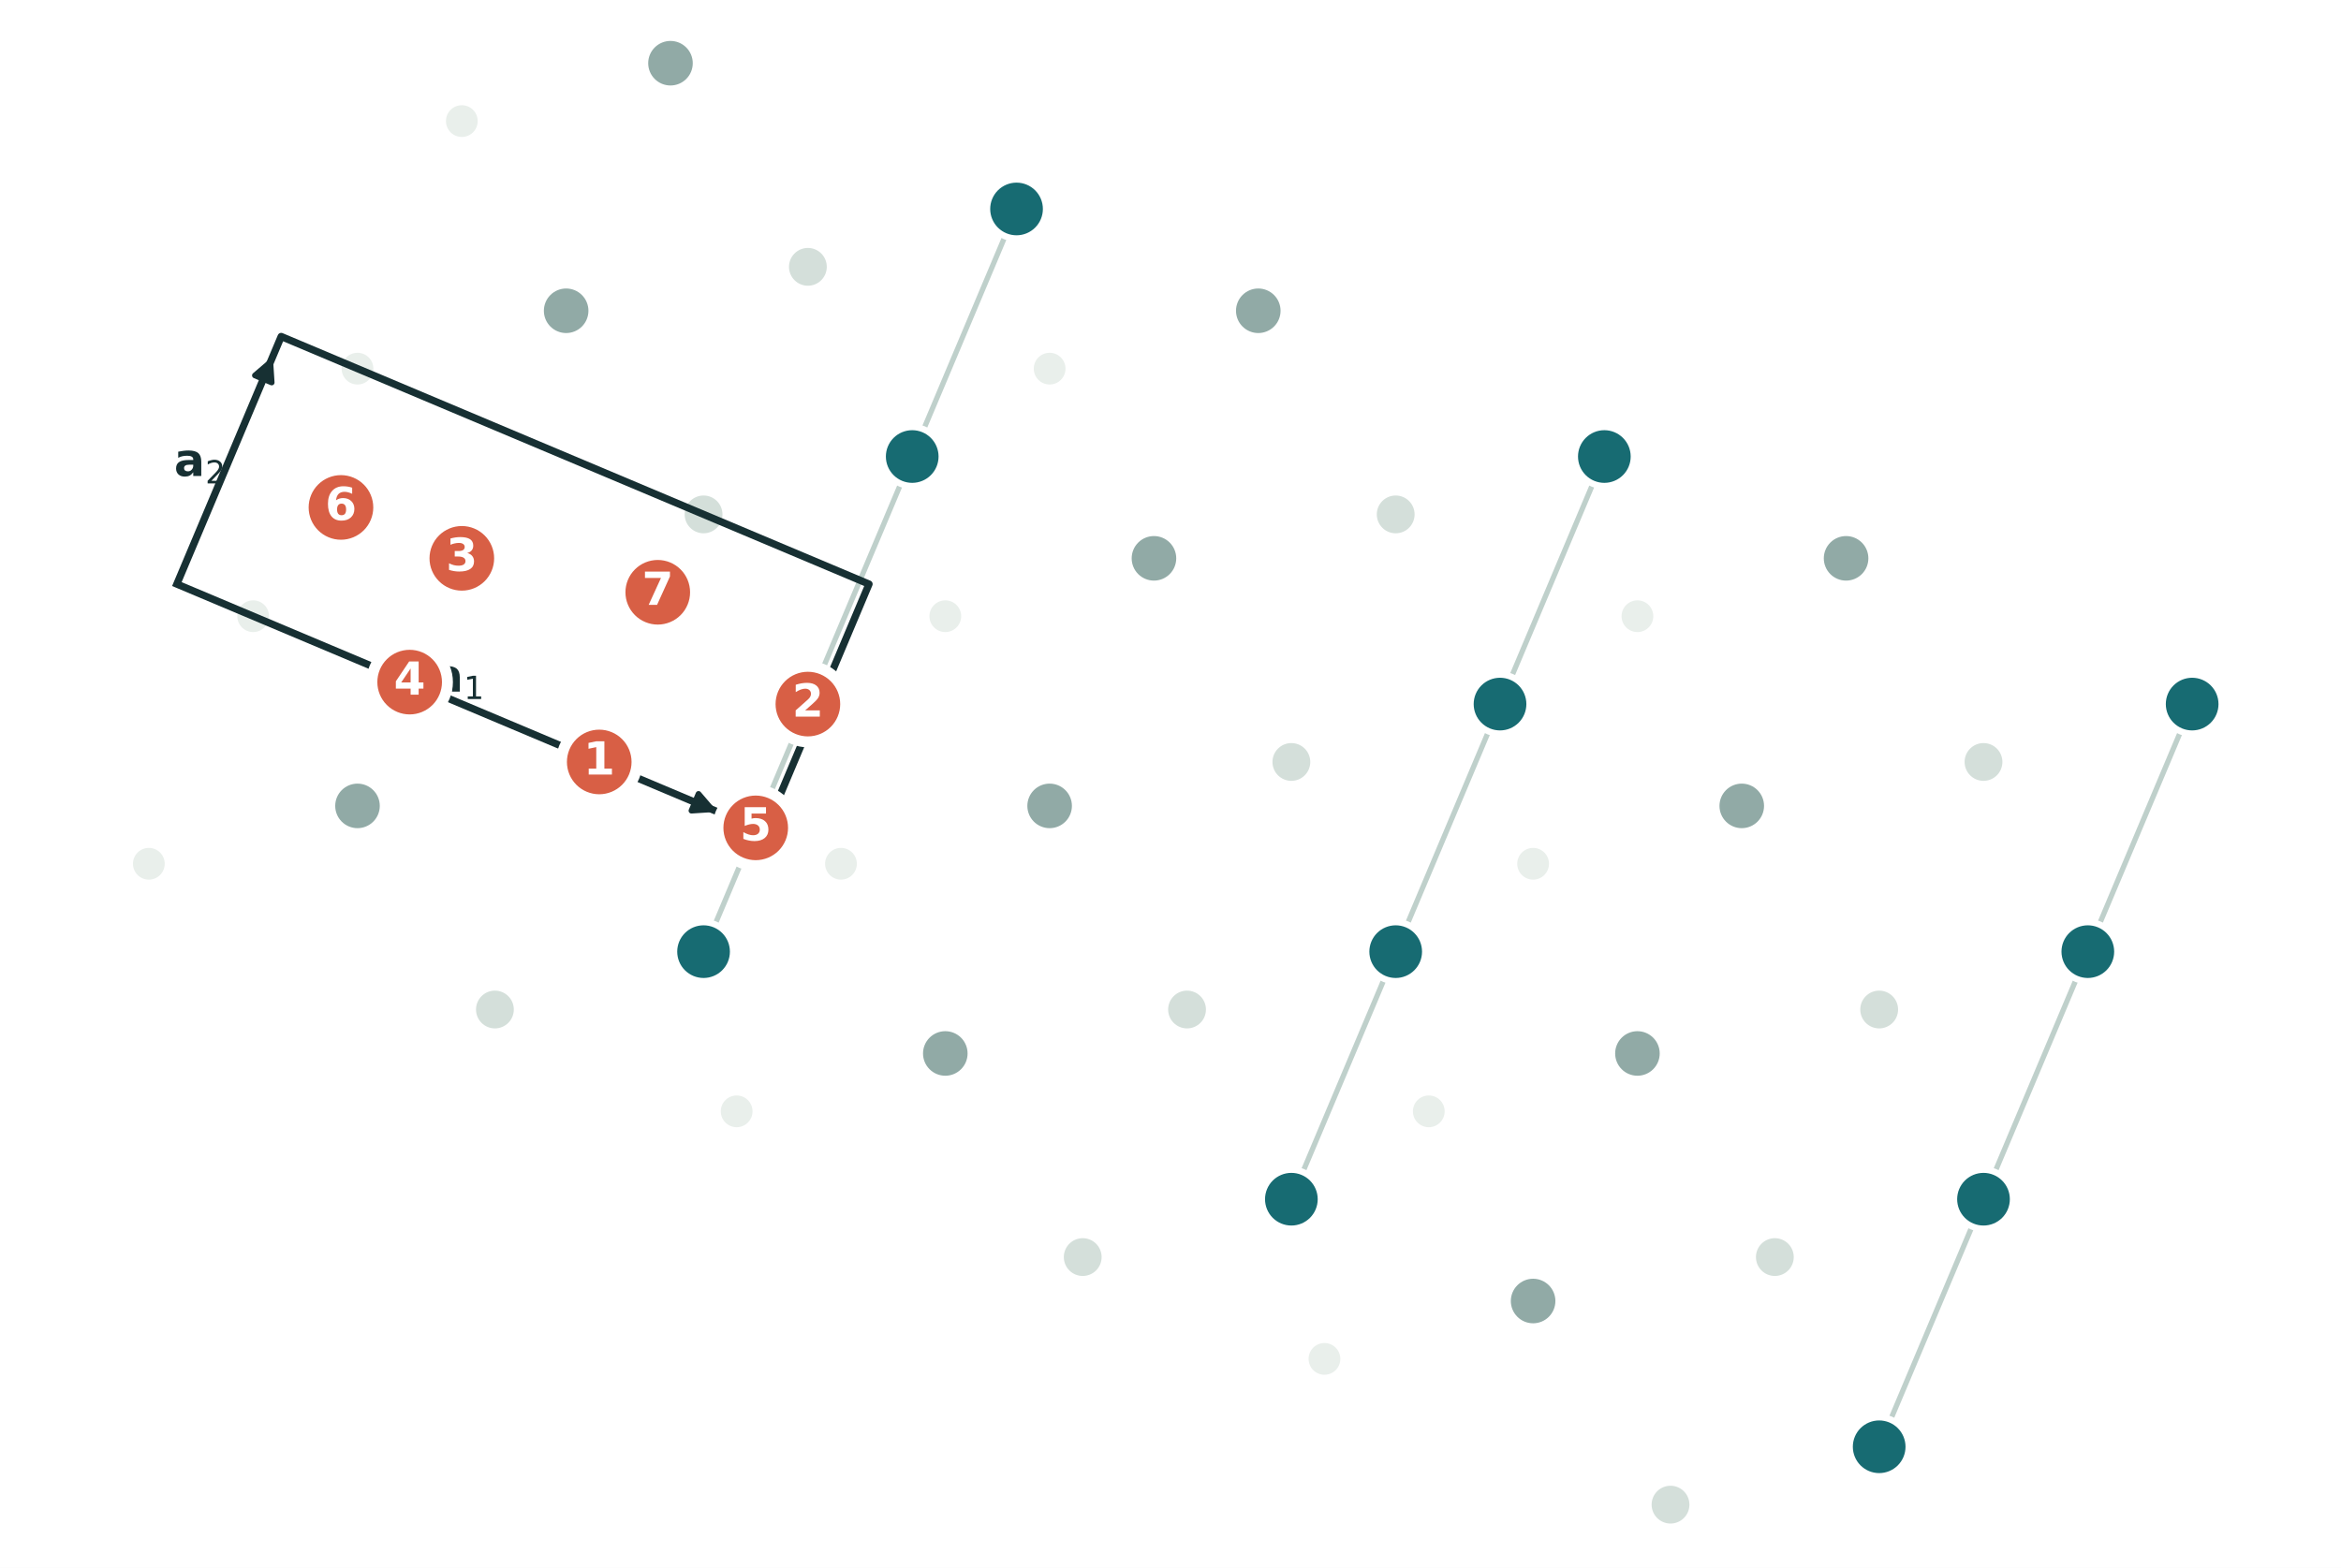
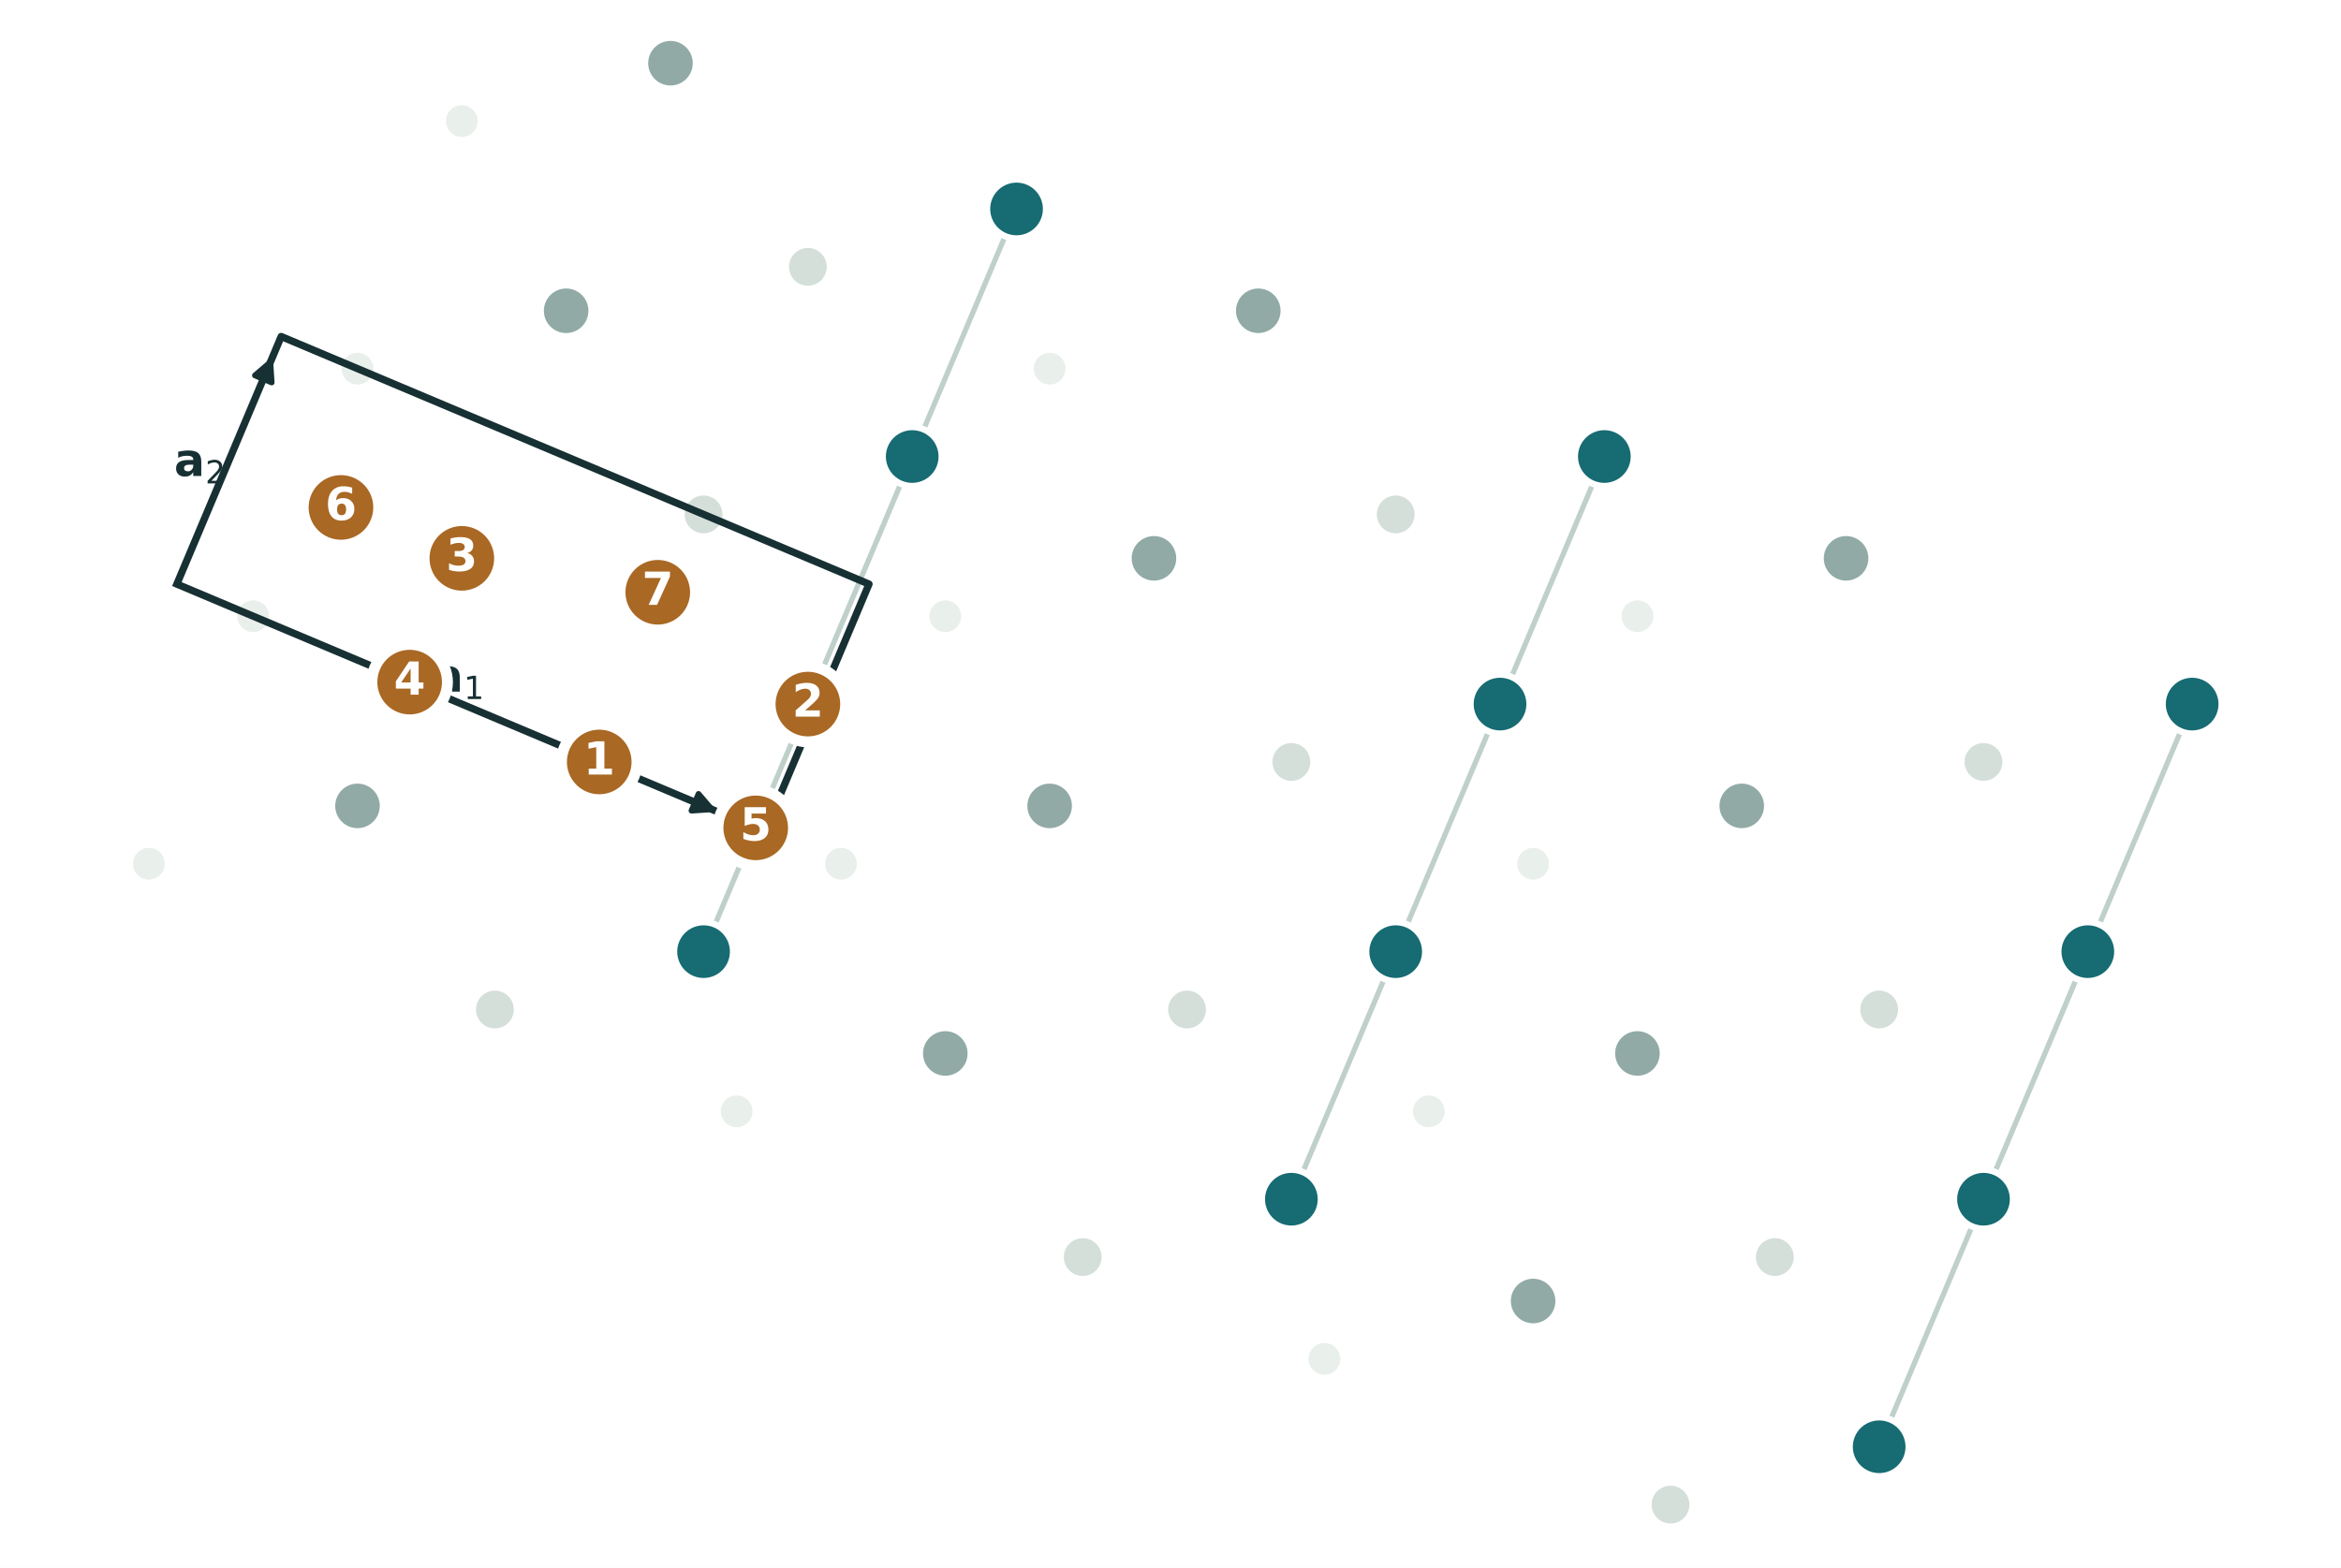
<svg xmlns="http://www.w3.org/2000/svg" xmlns:xlink="http://www.w3.org/1999/xlink" width="513.72pt" height="344.16pt" viewBox="0 0 513.72 344.16" version="1.1">
  <defs>
    <style type="text/css">*{stroke-linejoin: round; stroke-linecap: butt}</style>
  </defs>
  <g id="figure_1">
    <g id="patch_1">
      <path d="M 0 344.16 L 513.72 344.16 L 513.72 0 L 0 0 z " style="fill: #ffffff" />
    </g>
    <g id="axes_1">
      <g id="line2d_1">
        <path d="M 154.394 208.896 L 177.287 154.554 " clip-path="url(#pc7cd6314c0)" style="fill: none; stroke: #bfd0cb; stroke-width: 1.15; stroke-linecap: square" />
      </g>
      <g id="line2d_2">
        <path d="M 177.287 154.554 L 200.181 100.211 " clip-path="url(#pc7cd6314c0)" style="fill: none; stroke: #bfd0cb; stroke-width: 1.15; stroke-linecap: square" />
      </g>
      <g id="line2d_3">
        <path d="M 200.181 100.211 L 223.075 45.869 " clip-path="url(#pc7cd6314c0)" style="fill: none; stroke: #bfd0cb; stroke-width: 1.15; stroke-linecap: square" />
      </g>
      <g id="line2d_4">
        <path d="M 283.384 263.238 L 306.278 208.896 " clip-path="url(#pc7cd6314c0)" style="fill: none; stroke: #bfd0cb; stroke-width: 1.15; stroke-linecap: square" />
      </g>
      <g id="line2d_5">
        <path d="M 306.278 208.896 L 329.172 154.554 " clip-path="url(#pc7cd6314c0)" style="fill: none; stroke: #bfd0cb; stroke-width: 1.15; stroke-linecap: square" />
      </g>
      <g id="line2d_6">
        <path d="M 329.172 154.554 L 352.066 100.211 " clip-path="url(#pc7cd6314c0)" style="fill: none; stroke: #bfd0cb; stroke-width: 1.15; stroke-linecap: square" />
      </g>
      <g id="line2d_7">
        <path d="M 412.375 317.581 L 435.269 263.238 " clip-path="url(#pc7cd6314c0)" style="fill: none; stroke: #bfd0cb; stroke-width: 1.15; stroke-linecap: square" />
      </g>
      <g id="line2d_8">
        <path d="M 435.269 263.238 L 458.163 208.896 " clip-path="url(#pc7cd6314c0)" style="fill: none; stroke: #bfd0cb; stroke-width: 1.15; stroke-linecap: square" />
      </g>
      <g id="line2d_9">
        <path d="M 458.163 208.896 L 481.056 154.554 " clip-path="url(#pc7cd6314c0)" style="fill: none; stroke: #bfd0cb; stroke-width: 1.15; stroke-linecap: square" />
      </g>
      <g id="PathCollection_1">
        <defs>
          <path id="m818f9cbcf1" d="M 0 4.183 C 1.109 4.183 2.174 3.743 2.958 2.958 C 3.743 2.174 4.183 1.109 4.183 0 C 4.183 -1.109 3.743 -2.174 2.958 -2.958 C 2.174 -3.743 1.109 -4.183 0 -4.183 C -1.109 -4.183 -2.174 -3.743 -2.958 -2.958 C -3.743 -2.174 -4.183 -1.109 -4.183 0 C -4.183 1.109 -3.743 2.174 -2.958 2.958 C -2.174 3.743 -1.109 4.183 0 4.183 z " style="stroke: #ffffff; stroke-width: 1.4" />
        </defs>
        <g clip-path="url(#pc7cd6314c0)">
          <use xlink:href="#m818f9cbcf1" x="32.664" y="189.606" style="fill: #e9efeb; stroke: #ffffff; stroke-width: 1.4" />
          <use xlink:href="#m818f9cbcf1" x="55.557" y="135.264" style="fill: #e9efeb; stroke: #ffffff; stroke-width: 1.4" />
          <use xlink:href="#m818f9cbcf1" x="78.451" y="80.922" style="fill: #e9efeb; stroke: #ffffff; stroke-width: 1.4" />
          <use xlink:href="#m818f9cbcf1" x="101.345" y="26.579" style="fill: #e9efeb; stroke: #ffffff; stroke-width: 1.4" />
          <use xlink:href="#m818f9cbcf1" x="161.654" y="243.949" style="fill: #e9efeb; stroke: #ffffff; stroke-width: 1.4" />
          <use xlink:href="#m818f9cbcf1" x="184.548" y="189.606" style="fill: #e9efeb; stroke: #ffffff; stroke-width: 1.4" />
          <use xlink:href="#m818f9cbcf1" x="207.442" y="135.264" style="fill: #e9efeb; stroke: #ffffff; stroke-width: 1.4" />
          <use xlink:href="#m818f9cbcf1" x="230.336" y="80.922" style="fill: #e9efeb; stroke: #ffffff; stroke-width: 1.4" />
          <use xlink:href="#m818f9cbcf1" x="290.645" y="298.291" style="fill: #e9efeb; stroke: #ffffff; stroke-width: 1.4" />
          <use xlink:href="#m818f9cbcf1" x="313.539" y="243.949" style="fill: #e9efeb; stroke: #ffffff; stroke-width: 1.4" />
          <use xlink:href="#m818f9cbcf1" x="336.433" y="189.606" style="fill: #e9efeb; stroke: #ffffff; stroke-width: 1.4" />
          <use xlink:href="#m818f9cbcf1" x="359.326" y="135.264" style="fill: #e9efeb; stroke: #ffffff; stroke-width: 1.4" />
        </g>
      </g>
      <g id="PathCollection_2">
        <defs>
          <path id="meb2796108a" d="M 0 4.848 C 1.286 4.848 2.519 4.337 3.428 3.428 C 4.337 2.519 4.848 1.286 4.848 0 C 4.848 -1.286 4.337 -2.519 3.428 -3.428 C 2.519 -4.337 1.286 -4.848 0 -4.848 C -1.286 -4.848 -2.519 -4.337 -3.428 -3.428 C -4.337 -2.519 -4.848 -1.286 -4.848 0 C -4.848 1.286 -4.337 2.519 -3.428 3.428 C -2.519 4.337 -1.286 4.848 0 4.848 z " style="stroke: #ffffff; stroke-width: 1.4" />
        </defs>
        <g clip-path="url(#pc7cd6314c0)">
          <use xlink:href="#meb2796108a" x="108.606" y="221.6" style="fill: #d4dfda; stroke: #ffffff; stroke-width: 1.4" />
          <use xlink:href="#meb2796108a" x="131.5" y="167.258" style="fill: #d4dfda; stroke: #ffffff; stroke-width: 1.4" />
          <use xlink:href="#meb2796108a" x="154.394" y="112.915" style="fill: #d4dfda; stroke: #ffffff; stroke-width: 1.4" />
          <use xlink:href="#meb2796108a" x="177.287" y="58.573" style="fill: #d4dfda; stroke: #ffffff; stroke-width: 1.4" />
          <use xlink:href="#meb2796108a" x="237.597" y="275.942" style="fill: #d4dfda; stroke: #ffffff; stroke-width: 1.4" />
          <use xlink:href="#meb2796108a" x="260.49" y="221.6" style="fill: #d4dfda; stroke: #ffffff; stroke-width: 1.4" />
          <use xlink:href="#meb2796108a" x="283.384" y="167.258" style="fill: #d4dfda; stroke: #ffffff; stroke-width: 1.4" />
          <use xlink:href="#meb2796108a" x="306.278" y="112.915" style="fill: #d4dfda; stroke: #ffffff; stroke-width: 1.4" />
          <use xlink:href="#meb2796108a" x="366.587" y="330.285" style="fill: #d4dfda; stroke: #ffffff; stroke-width: 1.4" />
          <use xlink:href="#meb2796108a" x="389.481" y="275.942" style="fill: #d4dfda; stroke: #ffffff; stroke-width: 1.4" />
          <use xlink:href="#meb2796108a" x="412.375" y="221.6" style="fill: #d4dfda; stroke: #ffffff; stroke-width: 1.4" />
          <use xlink:href="#meb2796108a" x="435.269" y="167.258" style="fill: #d4dfda; stroke: #ffffff; stroke-width: 1.4" />
        </g>
      </g>
      <g id="PathCollection_3">
        <defs>
          <path id="m436cae02a2" d="M 0 5.59 C 1.483 5.59 2.905 5.001 3.953 3.953 C 5.001 2.905 5.59 1.483 5.59 0 C 5.59 -1.483 5.001 -2.905 3.953 -3.953 C 2.905 -5.001 1.483 -5.59 0 -5.59 C -1.483 -5.59 -2.905 -5.001 -3.953 -3.953 C -5.001 -2.905 -5.59 -1.483 -5.59 0 C -5.59 1.483 -5.001 2.905 -3.953 3.953 C -2.905 5.001 -1.483 5.59 0 5.59 z " style="stroke: #ffffff; stroke-width: 1.4" />
        </defs>
        <g clip-path="url(#pc7cd6314c0)">
          <use xlink:href="#m436cae02a2" x="78.451" y="176.902" style="fill: #91aaa6; stroke: #ffffff; stroke-width: 1.4" />
          <use xlink:href="#m436cae02a2" x="101.345" y="122.56" style="fill: #91aaa6; stroke: #ffffff; stroke-width: 1.4" />
          <use xlink:href="#m436cae02a2" x="124.239" y="68.218" style="fill: #91aaa6; stroke: #ffffff; stroke-width: 1.4" />
          <use xlink:href="#m436cae02a2" x="147.133" y="13.875" style="fill: #91aaa6; stroke: #ffffff; stroke-width: 1.4" />
          <use xlink:href="#m436cae02a2" x="207.442" y="231.245" style="fill: #91aaa6; stroke: #ffffff; stroke-width: 1.4" />
          <use xlink:href="#m436cae02a2" x="230.336" y="176.902" style="fill: #91aaa6; stroke: #ffffff; stroke-width: 1.4" />
          <use xlink:href="#m436cae02a2" x="253.23" y="122.56" style="fill: #91aaa6; stroke: #ffffff; stroke-width: 1.4" />
          <use xlink:href="#m436cae02a2" x="276.123" y="68.218" style="fill: #91aaa6; stroke: #ffffff; stroke-width: 1.4" />
          <use xlink:href="#m436cae02a2" x="336.433" y="285.587" style="fill: #91aaa6; stroke: #ffffff; stroke-width: 1.4" />
          <use xlink:href="#m436cae02a2" x="359.326" y="231.245" style="fill: #91aaa6; stroke: #ffffff; stroke-width: 1.4" />
          <use xlink:href="#m436cae02a2" x="382.22" y="176.902" style="fill: #91aaa6; stroke: #ffffff; stroke-width: 1.4" />
          <use xlink:href="#m436cae02a2" x="405.114" y="122.56" style="fill: #91aaa6; stroke: #ffffff; stroke-width: 1.4" />
        </g>
      </g>
      <g id="PathCollection_4">
        <defs>
          <path id="maa7a1e7612" d="M 0 6.481 C 1.719 6.481 3.367 5.798 4.583 4.583 C 5.798 3.367 6.481 1.719 6.481 0 C 6.481 -1.719 5.798 -3.367 4.583 -4.583 C 3.367 -5.798 1.719 -6.481 0 -6.481 C -1.719 -6.481 -3.367 -5.798 -4.583 -4.583 C -5.798 -3.367 -6.481 -1.719 -6.481 0 C -6.481 1.719 -5.798 3.367 -4.583 4.583 C -3.367 5.798 -1.719 6.481 0 6.481 z " style="stroke: #ffffff; stroke-width: 1.4" />
        </defs>
        <g clip-path="url(#pc7cd6314c0)">
          <use xlink:href="#maa7a1e7612" x="154.394" y="208.896" style="fill: #176b72; stroke: #ffffff; stroke-width: 1.4" />
          <use xlink:href="#maa7a1e7612" x="177.287" y="154.554" style="fill: #176b72; stroke: #ffffff; stroke-width: 1.4" />
          <use xlink:href="#maa7a1e7612" x="200.181" y="100.211" style="fill: #176b72; stroke: #ffffff; stroke-width: 1.4" />
          <use xlink:href="#maa7a1e7612" x="223.075" y="45.869" style="fill: #176b72; stroke: #ffffff; stroke-width: 1.4" />
          <use xlink:href="#maa7a1e7612" x="283.384" y="263.238" style="fill: #176b72; stroke: #ffffff; stroke-width: 1.4" />
          <use xlink:href="#maa7a1e7612" x="306.278" y="208.896" style="fill: #176b72; stroke: #ffffff; stroke-width: 1.4" />
          <use xlink:href="#maa7a1e7612" x="329.172" y="154.554" style="fill: #176b72; stroke: #ffffff; stroke-width: 1.4" />
          <use xlink:href="#maa7a1e7612" x="352.066" y="100.211" style="fill: #176b72; stroke: #ffffff; stroke-width: 1.4" />
          <use xlink:href="#maa7a1e7612" x="412.375" y="317.581" style="fill: #176b72; stroke: #ffffff; stroke-width: 1.4" />
          <use xlink:href="#maa7a1e7612" x="435.269" y="263.238" style="fill: #176b72; stroke: #ffffff; stroke-width: 1.4" />
          <use xlink:href="#maa7a1e7612" x="458.163" y="208.896" style="fill: #176b72; stroke: #ffffff; stroke-width: 1.4" />
          <use xlink:href="#maa7a1e7612" x="481.056" y="154.554" style="fill: #176b72; stroke: #ffffff; stroke-width: 1.4" />
        </g>
      </g>
      <g id="line2d_10">
        <path d="M 38.813 128.21 L 167.804 182.552 L 190.697 128.21 L 61.707 73.867 L 38.813 128.21 " clip-path="url(#pc7cd6314c0)" style="fill: none; stroke: #173033; stroke-width: 1.6; stroke-linecap: square" />
      </g>
      <g id="patch_2">
        <path d="M 49.132 132.557 Q 103.308 155.381 156.196 177.662 " style="fill: none; stroke: #173033; stroke-width: 1.25; stroke-linecap: round" />
        <path d="M 153.287 174.266 L 156.196 177.662 L 151.734 177.952 z " style="fill: #173033; stroke: #173033; stroke-width: 1.25; stroke-linecap: round" />
      </g>
      <g id="patch_3">
        <path d="M 40.644 123.862 Q 50.26 101.038 59.333 79.503 " style="fill: none; stroke: #173033; stroke-width: 1.25; stroke-linecap: round" />
        <path d="M 55.937 82.412 L 59.333 79.503 L 59.623 83.965 z " style="fill: #173033; stroke: #173033; stroke-width: 1.25; stroke-linecap: round" />
      </g>
      <g id="text_1">
        <g style="fill: #173033" transform="translate(94.92844 152.2143)">
          <text>
            <tspan x="0" y="-0.406" style="font-weight: 700; font-size: 10px; font-family: 'DejaVu Sans'; fill: #173033">a</tspan>
            <tspan x="6.844" y="1.234" style="font-size: 7px; font-family: 'DejaVu Sans'; fill: #173033">1</tspan>
          </text>
        </g>
      </g>
      <g id="text_2">
        <g style="fill: #173033" transform="translate(38.20193 104.8847)">
          <text>
            <tspan x="0" y="-0.406" style="font-weight: 700; font-size: 10px; font-family: 'DejaVu Sans'; fill: #173033">a</tspan>
            <tspan x="6.844" y="1.234" style="font-size: 7px; font-family: 'DejaVu Sans'; fill: #173033">2</tspan>
          </text>
        </g>
      </g>
      <g id="PathCollection_5">
        <defs>
-           <path id="mbbbd9a269c" d="M 0 8.292 C 2.199 8.292 4.308 7.418 5.863 5.863 C 7.418 4.308 8.292 2.199 8.292 0 C 8.292 -2.199 7.418 -4.308 5.863 -5.863 C 4.308 -7.418 2.199 -8.292 0 -8.292 C -2.199 -8.292 -4.308 -7.418 -5.863 -5.863 C -7.418 -4.308 -8.292 -2.199 -8.292 0 C -8.292 2.199 -7.418 4.308 -5.863 5.863 C -4.308 7.418 -2.199 8.292 0 8.292 z " style="stroke: #ffffff; stroke-width: 2.4" />
-         </defs>
-         <g clip-path="url(#pc7cd6314c0)">
-           <use xlink:href="#mbbbd9a269c" x="131.5" y="167.258" style="fill: #d85f45; stroke: #ffffff; stroke-width: 2.4" />
+           <path id="me1f2d3b17a" d="M 0 8.292 C 2.199 8.292 4.308 7.418 5.863 5.863 C 7.418 4.308 8.292 2.199 8.292 0 C 8.292 -2.199 7.418 -4.308 5.863 -5.863 C 4.308 -7.418 2.199 -8.292 0 -8.292 C -2.199 -8.292 -4.308 -7.418 -5.863 -5.863 C -7.418 -4.308 -8.292 -2.199 -8.292 0 C -8.292 2.199 -7.418 4.308 -5.863 5.863 C -4.308 7.418 -2.199 8.292 0 8.292 z " style="stroke: #ffffff; stroke-width: 2.4" />
+         </defs>
+         <g clip-path="url(#pc7cd6314c0)">
+           <use xlink:href="#me1f2d3b17a" x="131.5" y="167.258" style="fill: #a96824; stroke: #ffffff; stroke-width: 2.4" />
        </g>
      </g>
      <g id="PathCollection_6">
        <g clip-path="url(#pc7cd6314c0)">
-           <use xlink:href="#mbbbd9a269c" x="177.287" y="154.554" style="fill: #d85f45; stroke: #ffffff; stroke-width: 2.4" />
+           <use xlink:href="#me1f2d3b17a" x="177.287" y="154.554" style="fill: #a96824; stroke: #ffffff; stroke-width: 2.4" />
        </g>
      </g>
      <g id="PathCollection_7">
        <g clip-path="url(#pc7cd6314c0)">
-           <use xlink:href="#mbbbd9a269c" x="101.345" y="122.56" style="fill: #d85f45; stroke: #ffffff; stroke-width: 2.4" />
+           <use xlink:href="#me1f2d3b17a" x="101.345" y="122.56" style="fill: #a96824; stroke: #ffffff; stroke-width: 2.4" />
        </g>
      </g>
      <g id="PathCollection_8">
        <g clip-path="url(#pc7cd6314c0)">
-           <use xlink:href="#mbbbd9a269c" x="89.898" y="149.731" style="fill: #d85f45; stroke: #ffffff; stroke-width: 2.4" />
+           <use xlink:href="#me1f2d3b17a" x="89.898" y="149.731" style="fill: #a96824; stroke: #ffffff; stroke-width: 2.4" />
        </g>
      </g>
      <g id="PathCollection_9">
        <g clip-path="url(#pc7cd6314c0)">
-           <use xlink:href="#mbbbd9a269c" x="165.84" y="181.725" style="fill: #d85f45; stroke: #ffffff; stroke-width: 2.4" />
+           <use xlink:href="#me1f2d3b17a" x="165.84" y="181.725" style="fill: #a96824; stroke: #ffffff; stroke-width: 2.4" />
        </g>
      </g>
      <g id="PathCollection_10">
        <g clip-path="url(#pc7cd6314c0)">
-           <use xlink:href="#mbbbd9a269c" x="74.821" y="111.386" style="fill: #d85f45; stroke: #ffffff; stroke-width: 2.4" />
+           <use xlink:href="#me1f2d3b17a" x="74.821" y="111.386" style="fill: #a96824; stroke: #ffffff; stroke-width: 2.4" />
        </g>
      </g>
      <g id="PathCollection_11">
        <g clip-path="url(#pc7cd6314c0)">
-           <use xlink:href="#mbbbd9a269c" x="144.342" y="130.01" style="fill: #d85f45; stroke: #ffffff; stroke-width: 2.4" />
+           <use xlink:href="#me1f2d3b17a" x="144.342" y="130.01" style="fill: #a96824; stroke: #ffffff; stroke-width: 2.4" />
        </g>
      </g>
      <g id="text_3">
        <text style="font-weight: 700; font-size: 10px; font-family: 'DejaVu Sans'; text-anchor: middle; fill: #ffffff" x="131.5" y="170.017" transform="rotate(-0 131.4997 170.0169)">1</text>
      </g>
      <g id="text_4">
        <text style="font-weight: 700; font-size: 10px; font-family: 'DejaVu Sans'; text-anchor: middle; fill: #ffffff" x="177.287" y="157.313" transform="rotate(-0 177.2873 157.3131)">2</text>
      </g>
      <g id="text_5">
        <text style="font-weight: 700; font-size: 10px; font-family: 'DejaVu Sans'; text-anchor: middle; fill: #ffffff" x="101.345" y="125.319" transform="rotate(-0 101.3451 125.3195)">3</text>
      </g>
      <g id="text_6">
        <text style="font-weight: 700; font-size: 10px; font-family: 'DejaVu Sans'; text-anchor: middle; fill: #ffffff" x="89.898" y="152.491" transform="rotate(-0 89.89814 152.4907)">4</text>
      </g>
      <g id="text_7">
        <text style="font-weight: 700; font-size: 10px; font-family: 'DejaVu Sans'; text-anchor: middle; fill: #ffffff" x="165.84" y="184.484" transform="rotate(-0 165.8404 184.4843)">5</text>
      </g>
      <g id="text_8">
        <text style="font-weight: 700; font-size: 10px; font-family: 'DejaVu Sans'; text-anchor: middle; fill: #ffffff" x="74.821" y="114.145" transform="rotate(-0 74.82084 114.1451)">6</text>
      </g>
      <g id="text_9">
        <text style="font-weight: 700; font-size: 10px; font-family: 'DejaVu Sans'; text-anchor: middle; fill: #ffffff" x="144.342" y="132.769" transform="rotate(-0 144.342 132.7691)">7</text>
      </g>
    </g>
  </g>
  <defs>
    <clipPath id="pc7cd6314c0">
      <rect x="5.76" y="5.76" width="502.2" height="332.64" />
    </clipPath>
  </defs>
</svg>
